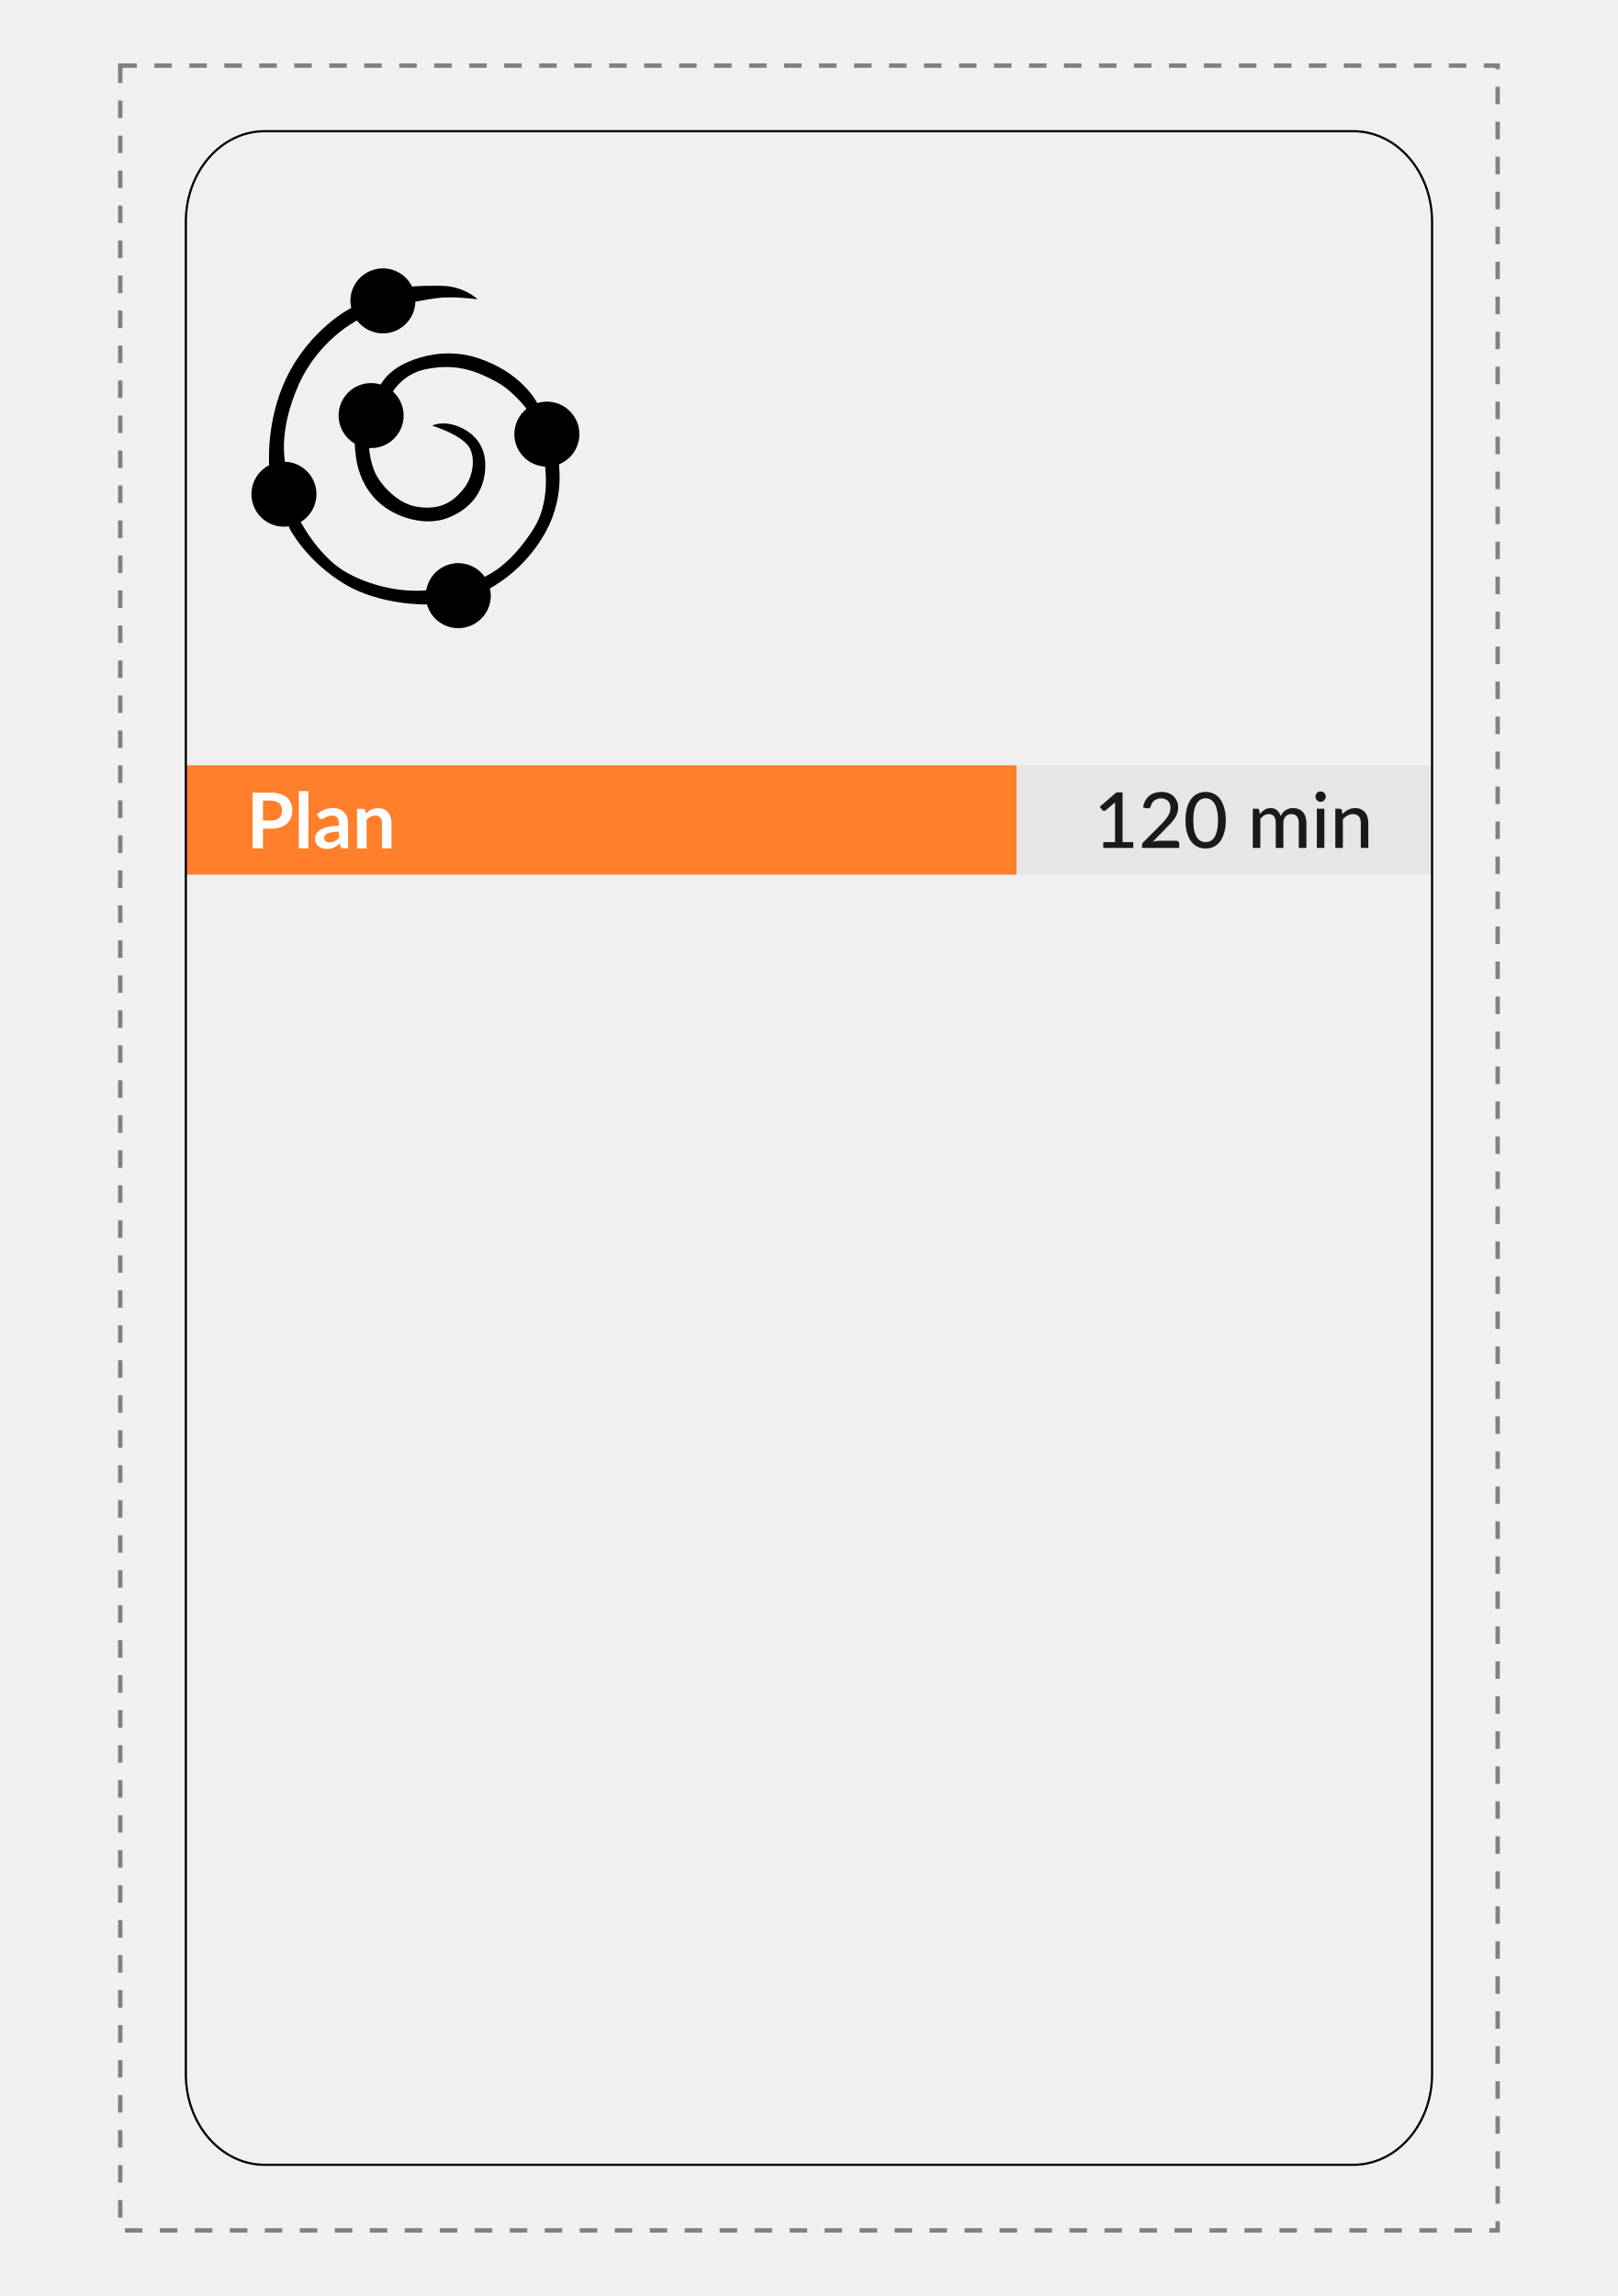
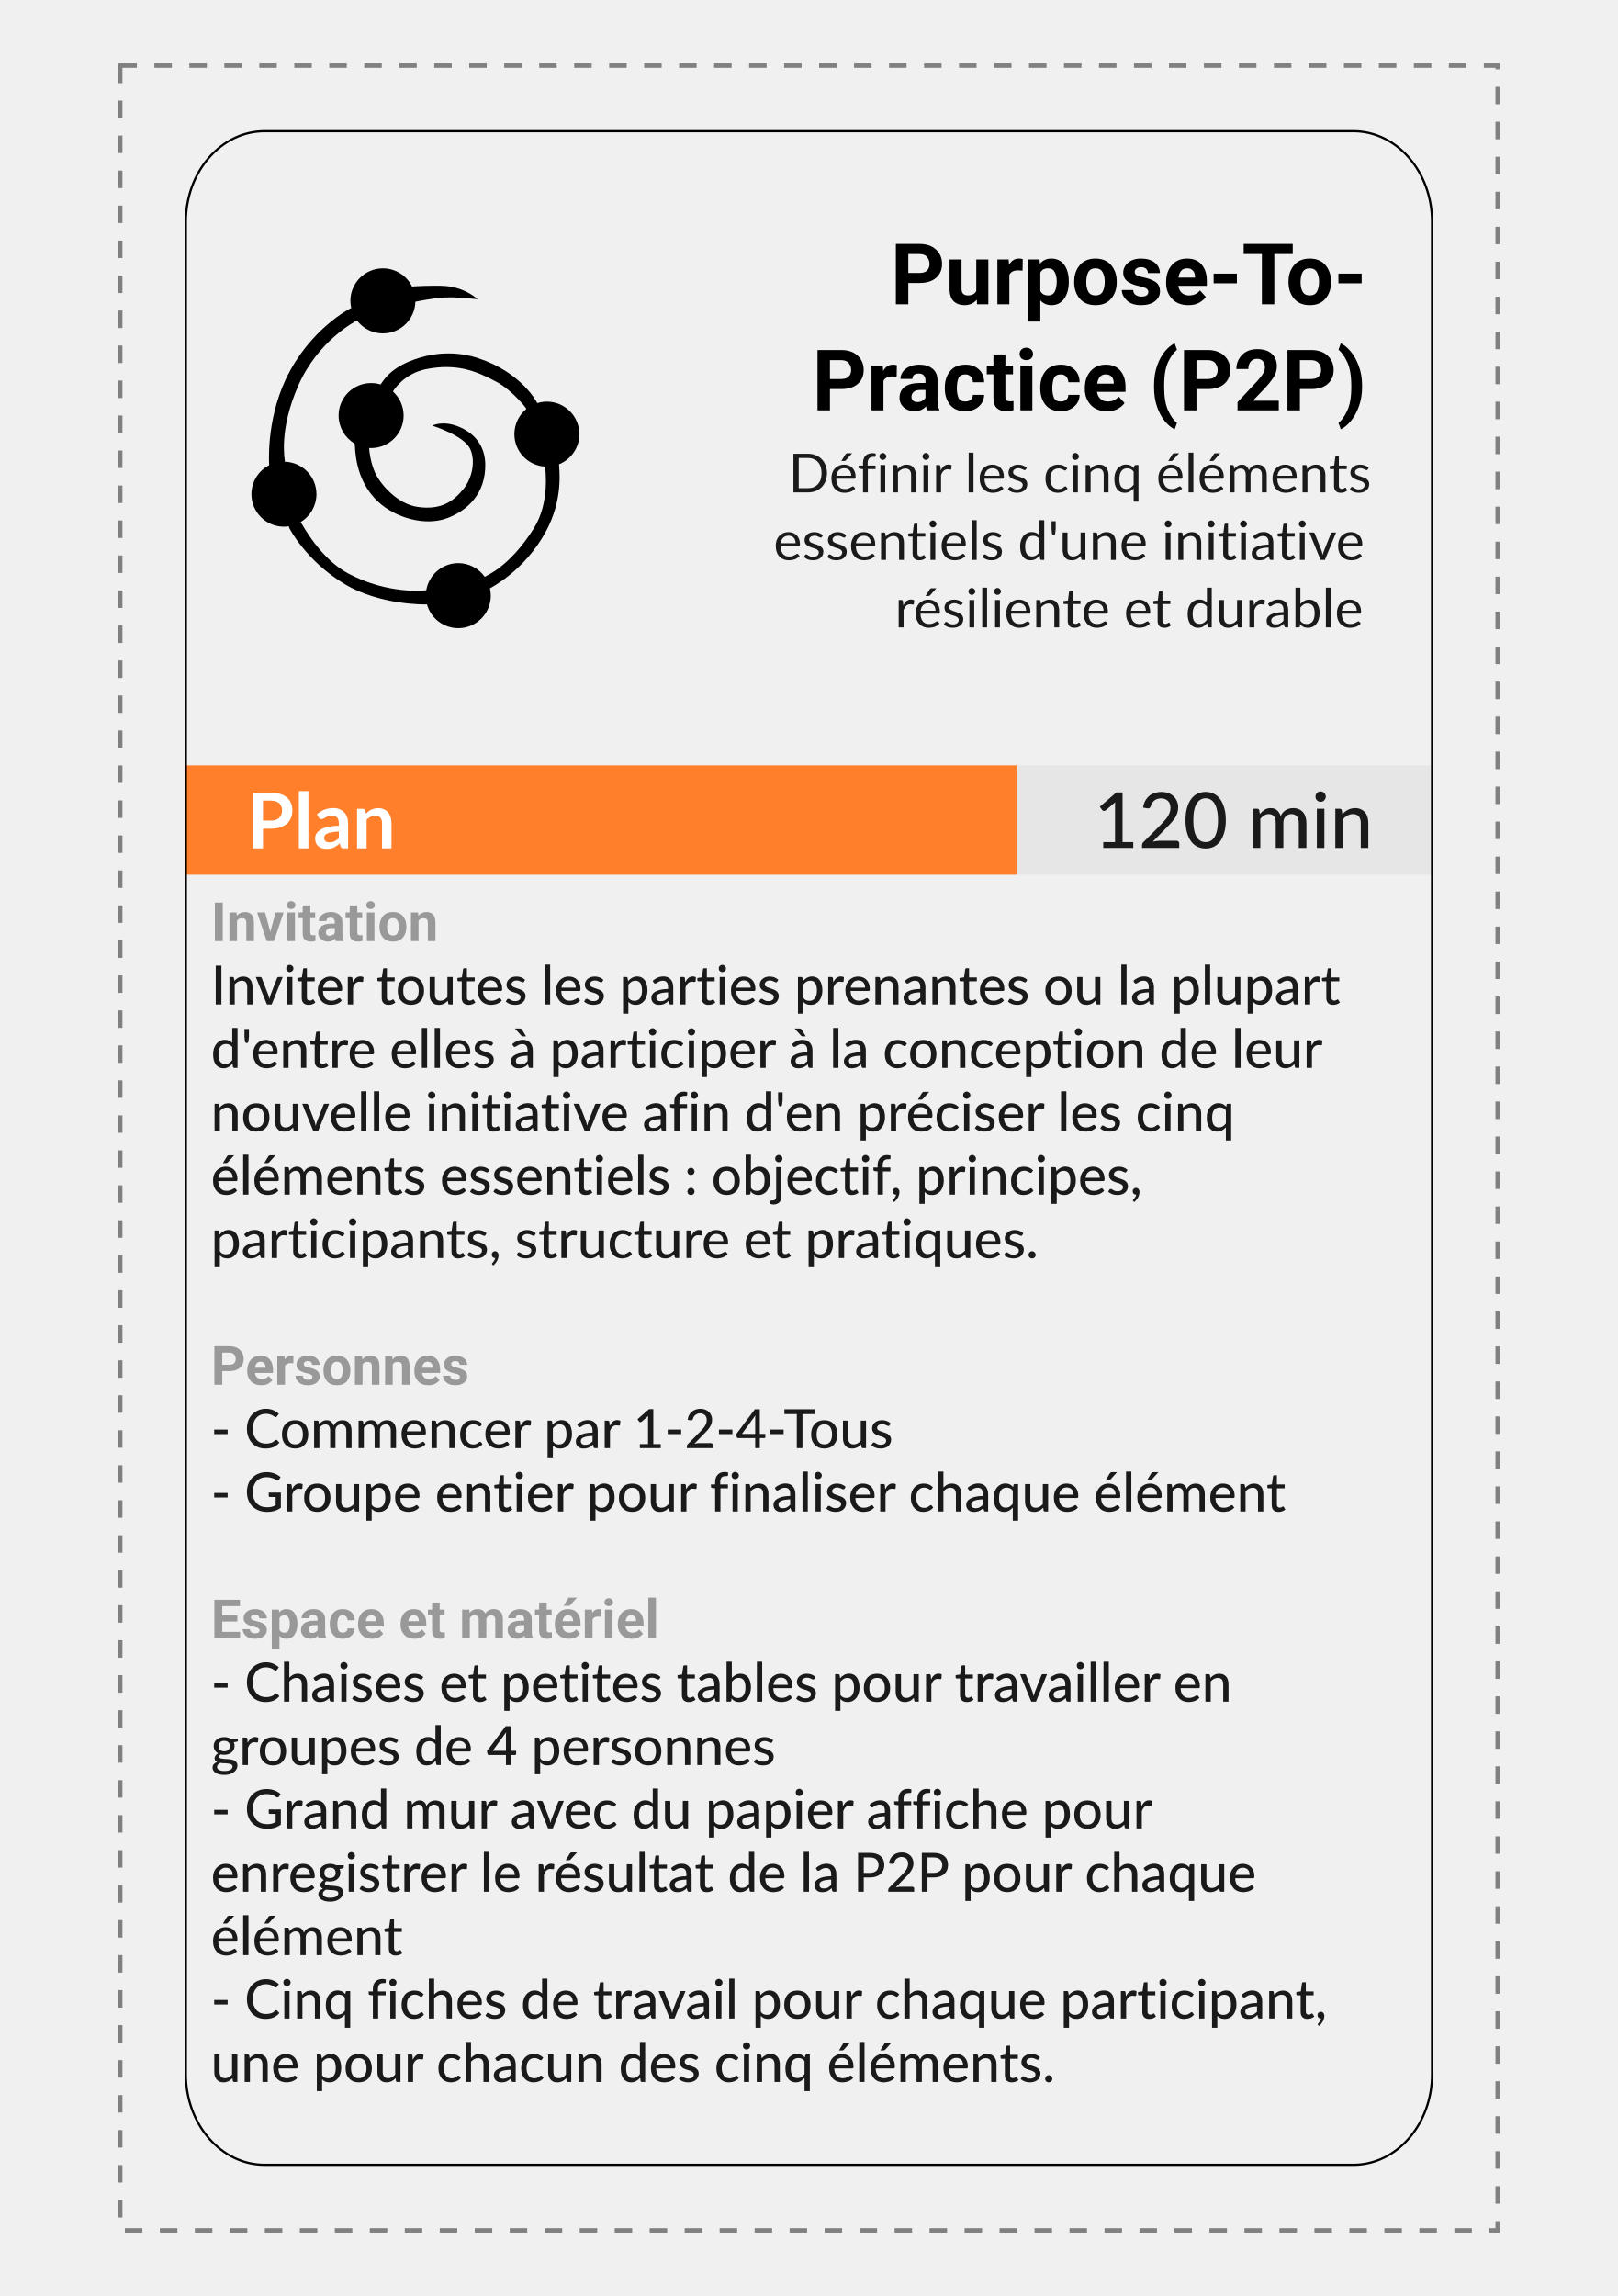
- <svg xmlns="http://www.w3.org/2000/svg" xmlns:xlink="http://www.w3.org/1999/xlink" width="74mm" height="105mm" viewBox="0 0 262.205 372.047" id="svg2" version="1.1" enable-background="new">
+ <svg xmlns="http://www.w3.org/2000/svg" width="74mm" height="105mm" viewBox="0 0 262.205 372.047" id="svg2" version="1.1" enable-background="new">
  <defs id="defs4" />
  <g id="layer1" transform="translate(0,-680.315)" style="display:inline">
-     <path style="fill:none;fill-rule:evenodd;stroke:#808080;stroke-width:0.709;stroke-linecap:butt;stroke-linejoin:miter;stroke-miterlimit:4;stroke-dasharray:2.835, 2.835;stroke-dashoffset:0;stroke-opacity:1" d="m 19.488,690.945 0,350.787 223.228,0 0,-350.787 z" id="path3350" transform="translate(4.3385302e-7,8.6660179e-6)" />
+     <path style="fill:none;fill-rule:evenodd;stroke:#808080;stroke-width:0.709;stroke-linecap:butt;stroke-linejoin:miter;stroke-miterlimit:4;stroke-dasharray:2.835, 2.835;stroke-dashoffset:0;stroke-opacity:1" d="M 19.488,690.945 V 1041.732 H 242.717 V 690.945 Z" id="path3350" transform="translate(4.3385302e-7)" />
  </g>
  <g id="layer6" style="display:inline">
-     <path style="fill:none;fill-rule:evenodd;stroke:none;stroke-width:1px;stroke-linecap:butt;stroke-linejoin:miter;stroke-opacity:1" d="m 40.748,31.89 0,81.496 53.15,0 0,-81.496 -53.15,0" id="path4275" />
+     <path style="fill:none;fill-rule:evenodd;stroke:none;stroke-width:1px;stroke-linecap:butt;stroke-linejoin:miter;stroke-opacity:1" d="M 40.748,31.89 V 113.386 H 93.898 V 31.89 H 40.748" id="path4275" />
    <g transform="matrix(1.237854,0,0,1.237854,-422.0236,-188.3847)" id="layer27">
-       <path id="path4757" transform="scale(0.2645833,0.2645833)" d="m 1478.029,707.971 c -8.884,4.3e-4 -16.085,7.202 -16.086,16.086 0.01,1.2 0.147,2.396 0.42,3.564 L 1462,727.75 c 0,0 -20.261,10.196 -32,35 -9.904,20.927 -8.25,42.5 -8.25,42.5 l 0.031,0.1 c -5.401,2.742 -8.805,8.286 -8.805,14.344 4e-4,8.884 7.202,16.086 16.086,16.086 0.802,-0.005 1.602,-0.069 2.394,-0.193 l 0.293,0.914 c 0,0 8.082,16.14 27.5,27.75 17.587,10.516 40.25,10 40.25,10 l 0.322,-0.08 c 1.922,6.979 8.269,11.814 15.508,11.814 8.884,-4.3e-4 16.085,-7.202 16.086,-16.086 -0.01,-1.208 -0.15,-2.412 -0.426,-3.588 0.723,-0.551 16.927,-8.564 27.51,-27.811 9.217,-16.763 6.595,-31.757 6.703,-33.602 6.074,-2.457 10.051,-8.352 10.055,-14.904 -4e-4,-8.885 -7.203,-16.087 -16.088,-16.086 -1.606,0.006 -3.202,0.252 -4.734,0.73 -0.335,-0.615 -7.75,-15.147 -29.311,-22.264 -9.381,-3.096 -19.49,-3.045 -28.947,-0.193 -15.239,4.595 -18.292,12.266 -19.311,13.23 -1.514,-0.461 -3.089,-0.696 -4.672,-0.697 -8.885,4.3e-4 -16.087,7.203 -16.086,16.088 0.01,5.709 3.039,10.986 7.967,13.867 0.385,2.175 -0.358,17.67 11.674,28.83 8.596,7.973 23.297,12.18 34.25,8 10.129,-3.866 18.892,-12.241 18.689,-26.619 -0.132,-9.315 -5.531,-15.255 -12.427,-18.293 -8.513,-3.75 -13.838,-0.811 -13.838,-0.811 0,0 15.739,4.848 18.798,11.533 2.767,6.047 0.944,14.506 -3.222,19.689 -5.09,6.332 -11.199,10.62 -22.644,9.015 -10.368,-1.454 -18.695,-11.452 -21.177,-16.922 -2.221,-4.894 -2.962,-10.842 -2.937,-12.252 0.317,0.025 0.635,0.041 0.953,0.047 8.885,6.7e-4 16.087,-7.201 16.088,-16.086 -0.01,-4.507 -1.905,-8.804 -5.231,-11.846 L 1483.25,768.5 c 0,0 5.058,-8.51 16.188,-10.688 14.881,-2.911 24.481,0.718 34.938,6.375 7.808,4.224 14.375,12.812 14.375,12.812 l 0.195,0.59 c -3.707,3.053 -5.857,7.602 -5.861,12.404 0.01,8.524 6.667,15.561 15.178,16.043 0.051,0.84 2.673,17.582 -5.637,30.713 -12.077,19.084 -23.18,23.037 -24.191,23.85 -3.011,-4.251 -7.894,-6.781 -13.104,-6.789 -7.835,0.009 -14.524,5.661 -15.84,13.385 l -0.24,0.055 c 0,0 -18.181,2.359 -38.25,-8.25 -14.015,-7.409 -22.723,-24.162 -23.664,-25.529 4.842,-2.903 7.808,-8.132 7.814,-13.777 -0.01,-8.7 -6.932,-15.817 -15.629,-16.064 0.047,-1.095 -3.234,-15.287 6.729,-37.879 9.786,-22.19 28.5,-31.75 28.5,-31.75 l 0.519,-0.168 c 3.041,3.973 7.757,6.306 12.76,6.311 8.715,-0.008 15.838,-6.954 16.066,-15.666 0.282,-0.074 9.39,-1.875 14.154,-2.102 5.564,-0.265 10,0.188 16.688,0.875 -2.625,-2.312 -8.151,-5.996 -16.188,-6.562 -5.418,-0.382 -15.698,0.152 -16.293,0.273 -2.704,-5.501 -8.299,-8.987 -14.428,-8.99 z" style="fill:#000000;fill-opacity:1;stroke:none;stroke-width:1px;stroke-linecap:butt;stroke-linejoin:miter;stroke-opacity:1" />
+       <path id="path4757" transform="scale(0.2645833)" d="m 1478.029,707.971 c -8.884,4.3e-4 -16.085,7.202 -16.086,16.086 0.01,1.2 0.147,2.396 0.42,3.564 L 1462,727.75 c 0,0 -20.261,10.196 -32,35 -9.904,20.927 -8.25,42.5 -8.25,42.5 l 0.031,0.1 c -5.401,2.742 -8.805,8.286 -8.805,14.344 4e-4,8.884 7.202,16.086 16.086,16.086 0.802,-0.005 1.602,-0.069 2.394,-0.193 l 0.293,0.914 c 0,0 8.082,16.14 27.5,27.75 17.587,10.516 40.25,10 40.25,10 l 0.322,-0.08 c 1.922,6.979 8.269,11.814 15.508,11.814 8.884,-4.3e-4 16.085,-7.202 16.086,-16.086 -0.01,-1.208 -0.15,-2.412 -0.426,-3.588 0.723,-0.551 16.927,-8.564 27.51,-27.811 9.217,-16.763 6.595,-31.757 6.703,-33.602 6.074,-2.457 10.051,-8.352 10.055,-14.904 -4e-4,-8.885 -7.203,-16.087 -16.088,-16.086 -1.606,0.006 -3.202,0.252 -4.734,0.73 -0.335,-0.615 -7.75,-15.147 -29.311,-22.264 -9.381,-3.096 -19.49,-3.045 -28.947,-0.193 -15.239,4.595 -18.292,12.266 -19.311,13.23 -1.514,-0.461 -3.089,-0.696 -4.672,-0.697 -8.885,4.3e-4 -16.087,7.203 -16.086,16.088 0.01,5.709 3.039,10.986 7.967,13.867 0.385,2.175 -0.358,17.67 11.674,28.83 8.596,7.973 23.297,12.18 34.25,8 10.129,-3.866 18.892,-12.241 18.689,-26.619 -0.132,-9.315 -5.531,-15.255 -12.427,-18.293 -8.513,-3.75 -13.838,-0.811 -13.838,-0.811 0,0 15.739,4.848 18.798,11.533 2.767,6.047 0.944,14.506 -3.222,19.689 -5.09,6.332 -11.199,10.62 -22.644,9.015 -10.368,-1.454 -18.695,-11.452 -21.177,-16.922 -2.221,-4.894 -2.962,-10.842 -2.937,-12.252 0.317,0.025 0.635,0.041 0.953,0.047 8.885,6.7e-4 16.087,-7.201 16.088,-16.086 -0.01,-4.507 -1.905,-8.804 -5.231,-11.846 L 1483.25,768.5 c 0,0 5.058,-8.51 16.188,-10.688 14.881,-2.911 24.481,0.718 34.938,6.375 7.808,4.224 14.375,12.812 14.375,12.812 l 0.195,0.59 c -3.707,3.053 -5.857,7.602 -5.861,12.404 0.01,8.524 6.667,15.561 15.178,16.043 0.051,0.84 2.673,17.582 -5.637,30.713 -12.077,19.084 -23.18,23.037 -24.191,23.85 -3.011,-4.251 -7.894,-6.781 -13.104,-6.789 -7.835,0.009 -14.524,5.661 -15.84,13.385 l -0.24,0.055 c 0,0 -18.181,2.359 -38.25,-8.25 -14.015,-7.409 -22.723,-24.162 -23.664,-25.529 4.842,-2.903 7.808,-8.132 7.814,-13.777 -0.01,-8.7 -6.932,-15.817 -15.629,-16.064 0.047,-1.095 -3.234,-15.287 6.729,-37.879 9.786,-22.19 28.5,-31.75 28.5,-31.75 l 0.519,-0.168 c 3.041,3.973 7.757,6.306 12.76,6.311 8.715,-0.008 15.838,-6.954 16.066,-15.666 0.282,-0.074 9.39,-1.875 14.154,-2.102 5.564,-0.265 10,0.188 16.688,0.875 -2.625,-2.312 -8.151,-5.996 -16.188,-6.562 -5.418,-0.382 -15.698,0.152 -16.293,0.273 -2.704,-5.501 -8.299,-8.987 -14.428,-8.99 z" style="fill:#000000;fill-opacity:1;stroke:none;stroke-width:1px;stroke-linecap:butt;stroke-linejoin:miter;stroke-opacity:1" />
    </g>
  </g>
  <g id="layer9" style="display:inline">
-     <path style="fill:none;fill-rule:evenodd;stroke:none;stroke-width:1px;stroke-linecap:butt;stroke-linejoin:miter;stroke-opacity:1" d="m 109.843,113.386 111.614,0 0,-81.496 -111.614,0 z" id="path4349_ptpf" />
-     <flowRoot xml:space="preserve" style="font-style:normal;font-weight:normal;line-height:0.01%;font-family:sans-serif;text-align:end;letter-spacing:0px;word-spacing:0px;text-anchor:end;fill:#000000;fill-opacity:1;stroke:none;stroke-width:1px;stroke-linecap:butt;stroke-linejoin:miter;stroke-opacity:1" id="flowRoot4357" transform="translate(-3.4125e-4,5.385466)">
-       <flowRegion id="flowRegion4359">
-         <use x="0" y="0" xlink:href="#path4349_ptpf" id="use4361" width="100%" height="100%" />
-       </flowRegion>
-       <flowPara style="font-style:normal;font-variant:normal;font-weight:bold;font-stretch:normal;font-size:13.75px;line-height:1.25;font-family:Roboto;-inkscape-font-specification:'Roboto Bold';text-align:end;text-anchor:end" id="flowPara4204">Purpose-To-Practice (P2P)</flowPara>
-       <flowPara id="flowPara4365" style="font-style:normal;font-variant:normal;font-weight:normal;font-stretch:normal;font-size:8.75px;line-height:125%;font-family:Lato;-inkscape-font-specification:Lato;text-align:end;letter-spacing:0px;text-anchor:end;fill:#1a1a1a">Définir les cinq éléments essentiels d'une initiative résiliente et durable</flowPara>
-     </flowRoot>
+     <path style="fill:none;fill-rule:evenodd;stroke:none;stroke-width:1px;stroke-linecap:butt;stroke-linejoin:miter;stroke-opacity:1" d="M 109.843,113.386 H 221.457 V 31.89 H 109.843 Z" id="path4349_ptpf" />
+     <text xml:space="preserve" style="font-style:normal;font-weight:normal;line-height:0.01%;font-family:sans-serif;text-align:start;letter-spacing:0px;word-spacing:0px;text-anchor:start;fill:#000000;fill-opacity:1;stroke:none;stroke-width:1px;stroke-linecap:butt;stroke-linejoin:miter;stroke-opacity:1" x="27.541" y="49.307" id="text60">
+       <tspan x="144.314" y="49.307" id="tspan51">
+         <tspan x="144.314" y="49.307" style="font-weight:bold;font-size:13.75px;line-height:1.25;font-family:Roboto;-inkscape-font-specification:'Roboto Bold';text-align:start;text-anchor:start" id="tspan50">Purpose-To-</tspan>
+       </tspan>
+       <tspan x="131.612" y="66.495" id="tspan54">
+         <tspan x="131.612" y="66.495" style="font-weight:bold;font-size:13.75px;line-height:1.25;font-family:Roboto;-inkscape-font-specification:'Roboto Bold';text-align:start;text-anchor:start" id="tspan52">Practice (P2P)</tspan>
+         <tspan dx="0" x="221.457" y="66.495" style="font-weight:bold;font-size:13.75px;line-height:1.25;font-family:Roboto;-inkscape-font-specification:'Roboto Bold';text-align:start;text-anchor:start" id="tspan53" />
+       </tspan>
+       <tspan x="127.788" y="79.789" id="tspan56">
+         <tspan x="127.788" y="79.789" style="font-size:8.75px;line-height:125%;font-family:Lato;-inkscape-font-specification:Lato;text-align:start;text-anchor:start;fill:#1a1a1a" id="tspan55">Définir les cinq éléments </tspan>
+       </tspan>
+       <tspan x="125.364" y="90.726" id="tspan58">
+         <tspan x="125.364" y="90.726" style="font-size:8.75px;line-height:125%;font-family:Lato;-inkscape-font-specification:Lato;text-align:start;text-anchor:start;fill:#1a1a1a" id="tspan57">essentiels d'une initiative </tspan>
+       </tspan>
+       <tspan x="145.034" y="101.664" id="tspan60">
+         <tspan x="145.034" y="101.664" style="font-size:8.75px;line-height:125%;font-family:Lato;-inkscape-font-specification:Lato;text-align:start;text-anchor:start;fill:#1a1a1a" id="tspan59">résiliente et durable</tspan>
+       </tspan>
+     </text>
  </g>
  <g id="layer8" style="display:inline">
    <rect style="display:inline;fill:#ff7f2a;fill-opacity:1;stroke:none;stroke-width:1;stroke-miterlimit:4;stroke-dasharray:none;stroke-dashoffset:0;stroke-opacity:1" id="rect4178" width="134.646" height="17.717" x="30.118" y="124.016" />
    <text xml:space="preserve" style="font-style:normal;font-weight:normal;line-height:0%;font-family:sans-serif;letter-spacing:0px;word-spacing:0px;display:inline;fill:#000000;fill-opacity:1;stroke:none;stroke-width:1px;stroke-linecap:butt;stroke-linejoin:miter;stroke-opacity:1" x="39.935" y="137.468" id="text4180">
      <tspan id="tspan4182" x="39.935" y="137.468" style="font-style:normal;font-variant:normal;font-weight:bold;font-stretch:normal;font-size:12.5px;line-height:1.25;font-family:Lato;-inkscape-font-specification:'Lato Bold';fill:#ffffff">Plan</tspan>
    </text>
    <rect y="124.016" x="164.764" height="17.717" width="67.323" id="rect4191" style="display:inline;fill:#e6e6e6;fill-opacity:1;stroke:none;stroke-width:1;stroke-miterlimit:4;stroke-dasharray:none;stroke-dashoffset:0;stroke-opacity:1" />
    <text xml:space="preserve" style="font-style:normal;font-weight:normal;line-height:0%;font-family:sans-serif;letter-spacing:0px;word-spacing:0px;fill:#1a1a1a;fill-opacity:1;stroke:none;stroke-width:1px;stroke-linecap:butt;stroke-linejoin:miter;stroke-opacity:1" x="177.268" y="137.396" id="text4193">
      <tspan id="tspan4195" x="177.268" y="137.396" style="font-style:normal;font-variant:normal;font-weight:500;font-stretch:normal;font-size:12.5px;line-height:1.25;font-family:Lato;-inkscape-font-specification:'Lato Medium';fill:#1a1a1a">120 min</tspan>
    </text>
  </g>
  <g id="layer5" style="display:inline">
    <rect style="fill:none;fill-opacity:1;stroke:#000000;stroke-width:0.354;stroke-miterlimit:4;stroke-dasharray:none;stroke-dashoffset:0;stroke-opacity:1" id="rect4187" width="201.969" height="329.528" x="30.118" y="21.26" ry="14.674" rx="12.764" />
  </g>
  <g id="layer4" style="display:inline">
    <path style="fill:none;fill-rule:evenodd;stroke:none;stroke-width:1.08px;stroke-linecap:butt;stroke-linejoin:miter;stroke-opacity:1" d="M 34.186,143.925 V 348.595 H 227.55 V 143.925 Z" id="path4305_ptpf" />
-     <flowRoot xml:space="preserve" style="font-style:normal;font-weight:normal;line-height:0.85;font-family:sans-serif;letter-spacing:0px;word-spacing:0px;fill:#000000;fill-opacity:1;stroke:none;stroke-width:1px;stroke-linecap:butt;stroke-linejoin:miter;stroke-opacity:1" id="flowRoot4319" transform="matrix(1,0,0,1.006858,-0.1725149,-4.575928)">
-       <flowRegion id="flowRegion4321" style="line-height:0.85">
-         <use x="0" y="0" xlink:href="#path4305_ptpf" id="use4323" width="100%" height="100%" transform="matrix(1,0,0,0.9931889,0.1725149,4.544761)" />
-       </flowRegion>
-       <flowPara id="flowPara4325" style="font-style:normal;font-variant:normal;font-weight:bold;font-stretch:normal;font-size:8.72px;line-height:0.85;font-family:Roboto;-inkscape-font-specification:'Roboto Bold';fill:#999999;fill-opacity:1">Invitation</flowPara>
-       <flowPara style="font-style:normal;font-variant:normal;font-weight:500;font-stretch:normal;font-size:8.72px;line-height:0.85;font-family:Lato;-inkscape-font-specification:'Lato Medium';fill:#1a1a1a;fill-opacity:1" id="flowPara4269">Inviter toutes les parties prenantes ou la plupart d'entre elles à participer à la conception de leur nouvelle initiative afin d'en préciser les cinq éléments essentiels : objectif, principes, participants, structure et pratiques.</flowPara>
-       <flowPara style="font-style:normal;font-variant:normal;font-weight:500;font-stretch:normal;font-size:8.72px;line-height:0.85;font-family:Lato;-inkscape-font-specification:'Lato Medium';fill:#1a1a1a;fill-opacity:1" id="flowPara4200"> </flowPara>
-       <flowPara style="font-style:normal;font-variant:normal;font-weight:bold;font-stretch:normal;font-size:8.72px;line-height:0.85;font-family:Roboto;-inkscape-font-specification:'Roboto Bold';fill:#999999;fill-opacity:1" id="flowPara4212">Personnes</flowPara>
-       <flowPara style="font-style:normal;font-variant:normal;font-weight:500;font-stretch:normal;font-size:8.72px;line-height:0.85;font-family:Lato;-inkscape-font-specification:'Lato Medium';fill:#1a1a1a;fill-opacity:1" id="flowPara4251">- Commencer par 1-2-4-Tous</flowPara>
-       <flowPara style="font-style:normal;font-variant:normal;font-weight:500;font-stretch:normal;font-size:8.72px;line-height:0.85;font-family:Lato;-inkscape-font-specification:'Lato Medium';fill:#1a1a1a;fill-opacity:1" id="flowPara4274">- Groupe entier pour finaliser chaque élément</flowPara>
-       <flowPara style="font-style:normal;font-variant:normal;font-weight:500;font-stretch:normal;font-size:8.72px;line-height:0.85;font-family:Lato;-inkscape-font-specification:'Lato Medium';fill:#1a1a1a;fill-opacity:1" id="flowPara4214"> </flowPara>
-       <flowPara style="font-style:normal;font-variant:normal;font-weight:bold;font-stretch:normal;font-size:8.72px;line-height:0.85;font-family:Roboto;-inkscape-font-specification:'Roboto Bold';fill:#999999;fill-opacity:1" id="flowPara4202">Espace et matériel</flowPara>
-       <flowPara style="font-style:normal;font-variant:normal;font-weight:500;font-stretch:normal;font-size:8.72px;line-height:0.85;font-family:Lato;-inkscape-font-specification:'Lato Medium';fill:#1a1a1a;fill-opacity:1" id="flowPara4292">- Chaises et petites tables pour travailler en groupes de 4 personnes</flowPara>
-       <flowPara style="font-style:normal;font-variant:normal;font-weight:500;font-stretch:normal;font-size:8.72px;line-height:0.85;font-family:Lato;-inkscape-font-specification:'Lato Medium';fill:#1a1a1a;fill-opacity:1" id="flowPara4262">- Grand mur avec du papier affiche pour enregistrer le résultat de la P2P pour chaque élément</flowPara>
-       <flowPara style="font-style:normal;font-variant:normal;font-weight:500;font-stretch:normal;font-size:8.72px;line-height:0.85;font-family:Lato;-inkscape-font-specification:'Lato Medium';fill:#1a1a1a;fill-opacity:1" id="flowPara4260">- Cinq fiches de travail pour chaque participant, une pour chacun des cinq éléments. </flowPara>
-       <flowPara style="font-style:normal;font-variant:normal;font-weight:500;font-stretch:normal;font-size:8.72px;line-height:0.85;font-family:Lato;-inkscape-font-specification:'Lato Medium';fill:#1a1a1a;fill-opacity:1" id="flowPara4272" />
-     </flowRoot>
+     <text xml:space="preserve" style="font-style:normal;font-weight:normal;font-size:12.041px;line-height:0.85;font-family:sans-serif;letter-spacing:0px;word-spacing:0px;fill:#000000;fill-opacity:1;stroke:none;stroke-width:1.003px;stroke-linecap:butt;stroke-linejoin:miter;stroke-opacity:1" x="34.302" y="151.98" id="text49" transform="scale(0.9965886,1.003423)">
+       <tspan x="34.302" y="151.98" id="tspan3" style="stroke-width:1.003px">
+         <tspan x="34.302" y="151.98" style="font-weight:bold;font-size:8.75px;font-family:Roboto;-inkscape-font-specification:'Roboto Bold';fill:#999999;stroke-width:1.003px" id="tspan1">Invitation</tspan>
+         <tspan dx="0" x="71.267" y="151.98" style="font-weight:bold;font-size:8.75px;font-family:Roboto;-inkscape-font-specification:'Roboto Bold';fill:#999999;stroke-width:1.003px" id="tspan2" />
+       </tspan>
+       <tspan x="34.302" y="162.215" id="tspan5" style="stroke-width:1.003px">
+         <tspan x="34.302" y="162.215" style="font-weight:500;font-size:8.75px;font-family:Lato;-inkscape-font-specification:'Lato Medium';fill:#1a1a1a;stroke-width:1.003px" id="tspan4">Inviter toutes les parties prenantes ou la plupart </tspan>
+       </tspan>
+       <tspan x="34.302" y="172.45" id="tspan7" style="stroke-width:1.003px">
+         <tspan x="34.302" y="172.45" style="font-weight:500;font-size:8.75px;font-family:Lato;-inkscape-font-specification:'Lato Medium';fill:#1a1a1a;stroke-width:1.003px" id="tspan6">d'entre elles à participer à la conception de leur </tspan>
+       </tspan>
+       <tspan x="34.302" y="182.685" id="tspan9" style="stroke-width:1.003px">
+         <tspan x="34.302" y="182.685" style="font-weight:500;font-size:8.75px;font-family:Lato;-inkscape-font-specification:'Lato Medium';fill:#1a1a1a;stroke-width:1.003px" id="tspan8">nouvelle initiative afin d'en préciser les cinq </tspan>
+       </tspan>
+       <tspan x="34.302" y="192.92" id="tspan11" style="stroke-width:1.003px">
+         <tspan x="34.302" y="192.92" style="font-weight:500;font-size:8.75px;font-family:Lato;-inkscape-font-specification:'Lato Medium';fill:#1a1a1a;stroke-width:1.003px" id="tspan10">éléments essentiels : objectif, principes, </tspan>
+       </tspan>
+       <tspan x="34.302" y="203.155" id="tspan14" style="stroke-width:1.003px">
+         <tspan x="34.302" y="203.155" style="font-weight:500;font-size:8.75px;font-family:Lato;-inkscape-font-specification:'Lato Medium';fill:#1a1a1a;stroke-width:1.003px" id="tspan12">participants, structure et pratiques.</tspan>
+         <tspan dx="0" x="168.789" y="203.155" style="font-weight:500;font-size:8.75px;font-family:Lato;-inkscape-font-specification:'Lato Medium';fill:#1a1a1a;stroke-width:1.003px" id="tspan13" />
+       </tspan>
+       <tspan x="34.302" y="213.39" id="tspan17" style="stroke-width:1.003px">
+         <tspan x="34.302" y="213.39" style="font-weight:500;font-size:8.75px;font-family:Lato;-inkscape-font-specification:'Lato Medium';fill:#1a1a1a;stroke-width:1.003px" id="tspan15"> </tspan>
+         <tspan dx="0" x="35.991" y="213.39" style="font-weight:500;font-size:8.75px;font-family:Lato;-inkscape-font-specification:'Lato Medium';fill:#1a1a1a;stroke-width:1.003px" id="tspan16" />
+       </tspan>
+       <tspan x="34.302" y="223.625" id="tspan20" style="stroke-width:1.003px">
+         <tspan x="34.302" y="223.625" style="font-weight:bold;font-size:8.75px;font-family:Roboto;-inkscape-font-specification:'Roboto Bold';fill:#999999;stroke-width:1.003px" id="tspan18">Personnes</tspan>
+         <tspan dx="0" x="76.287" y="223.625" style="font-weight:bold;font-size:8.75px;font-family:Roboto;-inkscape-font-specification:'Roboto Bold';fill:#999999;stroke-width:1.003px" id="tspan19" />
+       </tspan>
+       <tspan x="34.302" y="233.86" id="tspan23" style="stroke-width:1.003px">
+         <tspan x="34.302" y="233.86" style="font-weight:500;font-size:8.75px;font-family:Lato;-inkscape-font-specification:'Lato Medium';fill:#1a1a1a;stroke-width:1.003px" id="tspan21">- Commencer par 1-2-4-Tous</tspan>
+         <tspan dx="0" x="143.388" y="233.86" style="font-weight:500;font-size:8.75px;font-family:Lato;-inkscape-font-specification:'Lato Medium';fill:#1a1a1a;stroke-width:1.003px" id="tspan22" />
+       </tspan>
+       <tspan x="34.302" y="244.095" id="tspan26" style="stroke-width:1.003px">
+         <tspan x="34.302" y="244.095" style="font-weight:500;font-size:8.75px;font-family:Lato;-inkscape-font-specification:'Lato Medium';fill:#1a1a1a;stroke-width:1.003px" id="tspan24">- Groupe entier pour finaliser chaque élément</tspan>
+         <tspan dx="0" x="207.429" y="244.095" style="font-weight:500;font-size:8.75px;font-family:Lato;-inkscape-font-specification:'Lato Medium';fill:#1a1a1a;stroke-width:1.003px" id="tspan25" />
+       </tspan>
+       <tspan x="34.302" y="254.33" id="tspan29" style="stroke-width:1.003px">
+         <tspan x="34.302" y="254.33" style="font-weight:500;font-size:8.75px;font-family:Lato;-inkscape-font-specification:'Lato Medium';fill:#1a1a1a;stroke-width:1.003px" id="tspan27"> </tspan>
+         <tspan dx="0" x="35.991" y="254.33" style="font-weight:500;font-size:8.75px;font-family:Lato;-inkscape-font-specification:'Lato Medium';fill:#1a1a1a;stroke-width:1.003px" id="tspan28" />
+       </tspan>
+       <tspan x="34.302" y="264.565" id="tspan32" style="stroke-width:1.003px">
+         <tspan x="34.302" y="264.565" style="font-weight:bold;font-size:8.75px;font-family:Roboto;-inkscape-font-specification:'Roboto Bold';fill:#999999;stroke-width:1.003px" id="tspan30">Espace et matériel</tspan>
+         <tspan dx="0" x="107.19" y="264.565" style="font-weight:bold;font-size:8.75px;font-family:Roboto;-inkscape-font-specification:'Roboto Bold';fill:#999999;stroke-width:1.003px" id="tspan31" />
+       </tspan>
+       <tspan x="34.302" y="274.799" id="tspan34" style="stroke-width:1.003px">
+         <tspan x="34.302" y="274.799" style="font-weight:500;font-size:8.75px;font-family:Lato;-inkscape-font-specification:'Lato Medium';fill:#1a1a1a;stroke-width:1.003px" id="tspan33">- Chaises et petites tables pour travailler en </tspan>
+       </tspan>
+       <tspan x="34.302" y="285.034" id="tspan37" style="stroke-width:1.003px">
+         <tspan x="34.302" y="285.034" style="font-weight:500;font-size:8.75px;font-family:Lato;-inkscape-font-specification:'Lato Medium';fill:#1a1a1a;stroke-width:1.003px" id="tspan35">groupes de 4 personnes</tspan>
+         <tspan dx="0" x="124.576" y="285.034" style="font-weight:500;font-size:8.75px;font-family:Lato;-inkscape-font-specification:'Lato Medium';fill:#1a1a1a;stroke-width:1.003px" id="tspan36" />
+       </tspan>
+       <tspan x="34.302" y="295.269" id="tspan39" style="stroke-width:1.003px">
+         <tspan x="34.302" y="295.269" style="font-weight:500;font-size:8.75px;font-family:Lato;-inkscape-font-specification:'Lato Medium';fill:#1a1a1a;stroke-width:1.003px" id="tspan38">- Grand mur avec du papier affiche pour </tspan>
+       </tspan>
+       <tspan x="34.302" y="305.504" id="tspan41" style="stroke-width:1.003px">
+         <tspan x="34.302" y="305.504" style="font-weight:500;font-size:8.75px;font-family:Lato;-inkscape-font-specification:'Lato Medium';fill:#1a1a1a;stroke-width:1.003px" id="tspan40">enregistrer le résultat de la P2P pour chaque </tspan>
+       </tspan>
+       <tspan x="34.302" y="315.739" id="tspan44" style="stroke-width:1.003px">
+         <tspan x="34.302" y="315.739" style="font-weight:500;font-size:8.75px;font-family:Lato;-inkscape-font-specification:'Lato Medium';fill:#1a1a1a;stroke-width:1.003px" id="tspan42">élément</tspan>
+         <tspan dx="0" x="65.609" y="315.739" style="font-weight:500;font-size:8.75px;font-family:Lato;-inkscape-font-specification:'Lato Medium';fill:#1a1a1a;stroke-width:1.003px" id="tspan43" />
+       </tspan>
+       <tspan x="34.302" y="325.974" id="tspan46" style="stroke-width:1.003px">
+         <tspan x="34.302" y="325.974" style="font-weight:500;font-size:8.75px;font-family:Lato;-inkscape-font-specification:'Lato Medium';fill:#1a1a1a;stroke-width:1.003px" id="tspan45">- Cinq fiches de travail pour chaque participant, </tspan>
+       </tspan>
+       <tspan x="34.302" y="336.209" id="tspan49" style="stroke-width:1.003px">
+         <tspan x="34.302" y="336.209" style="font-weight:500;font-size:8.75px;font-family:Lato;-inkscape-font-specification:'Lato Medium';fill:#1a1a1a;stroke-width:1.003px" id="tspan47">une pour chacun des cinq éléments. </tspan>
+         <tspan dx="0" x="170.356" y="336.209" style="font-weight:500;font-size:8.75px;font-family:Lato;-inkscape-font-specification:'Lato Medium';fill:#1a1a1a;stroke-width:1.003px" id="tspan48" />
+       </tspan>
+     </text>
  </g>
</svg>
